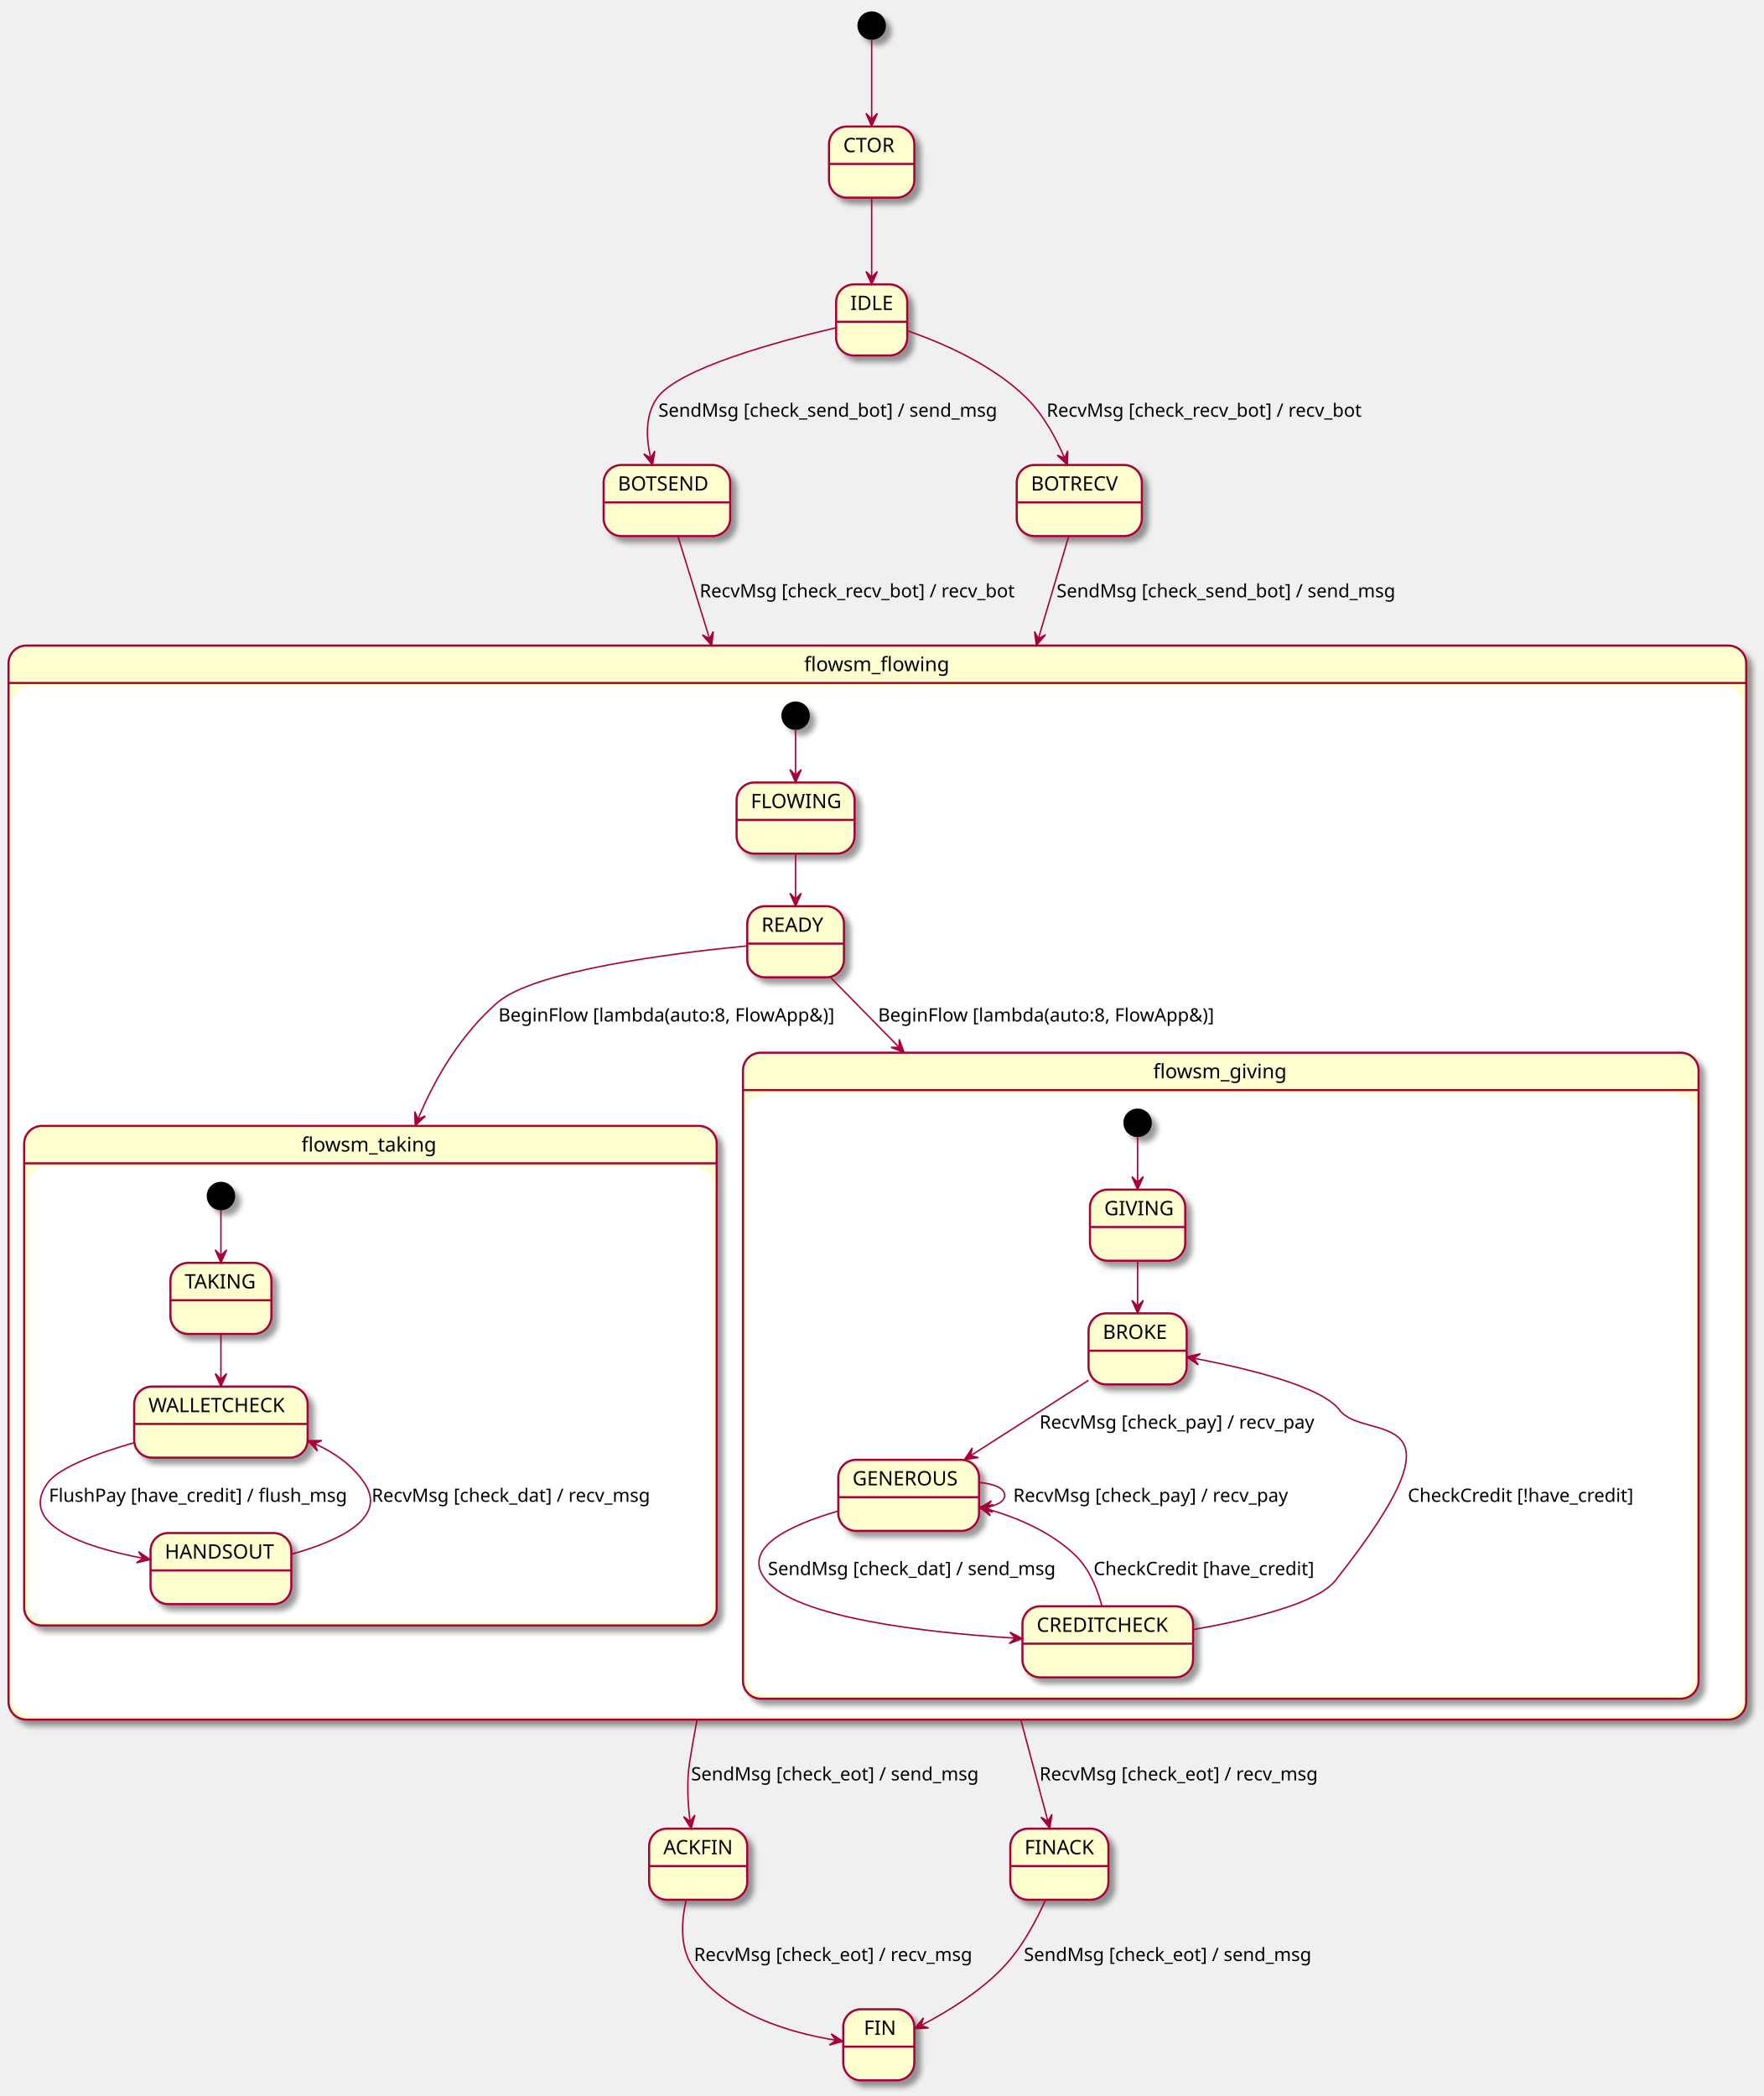
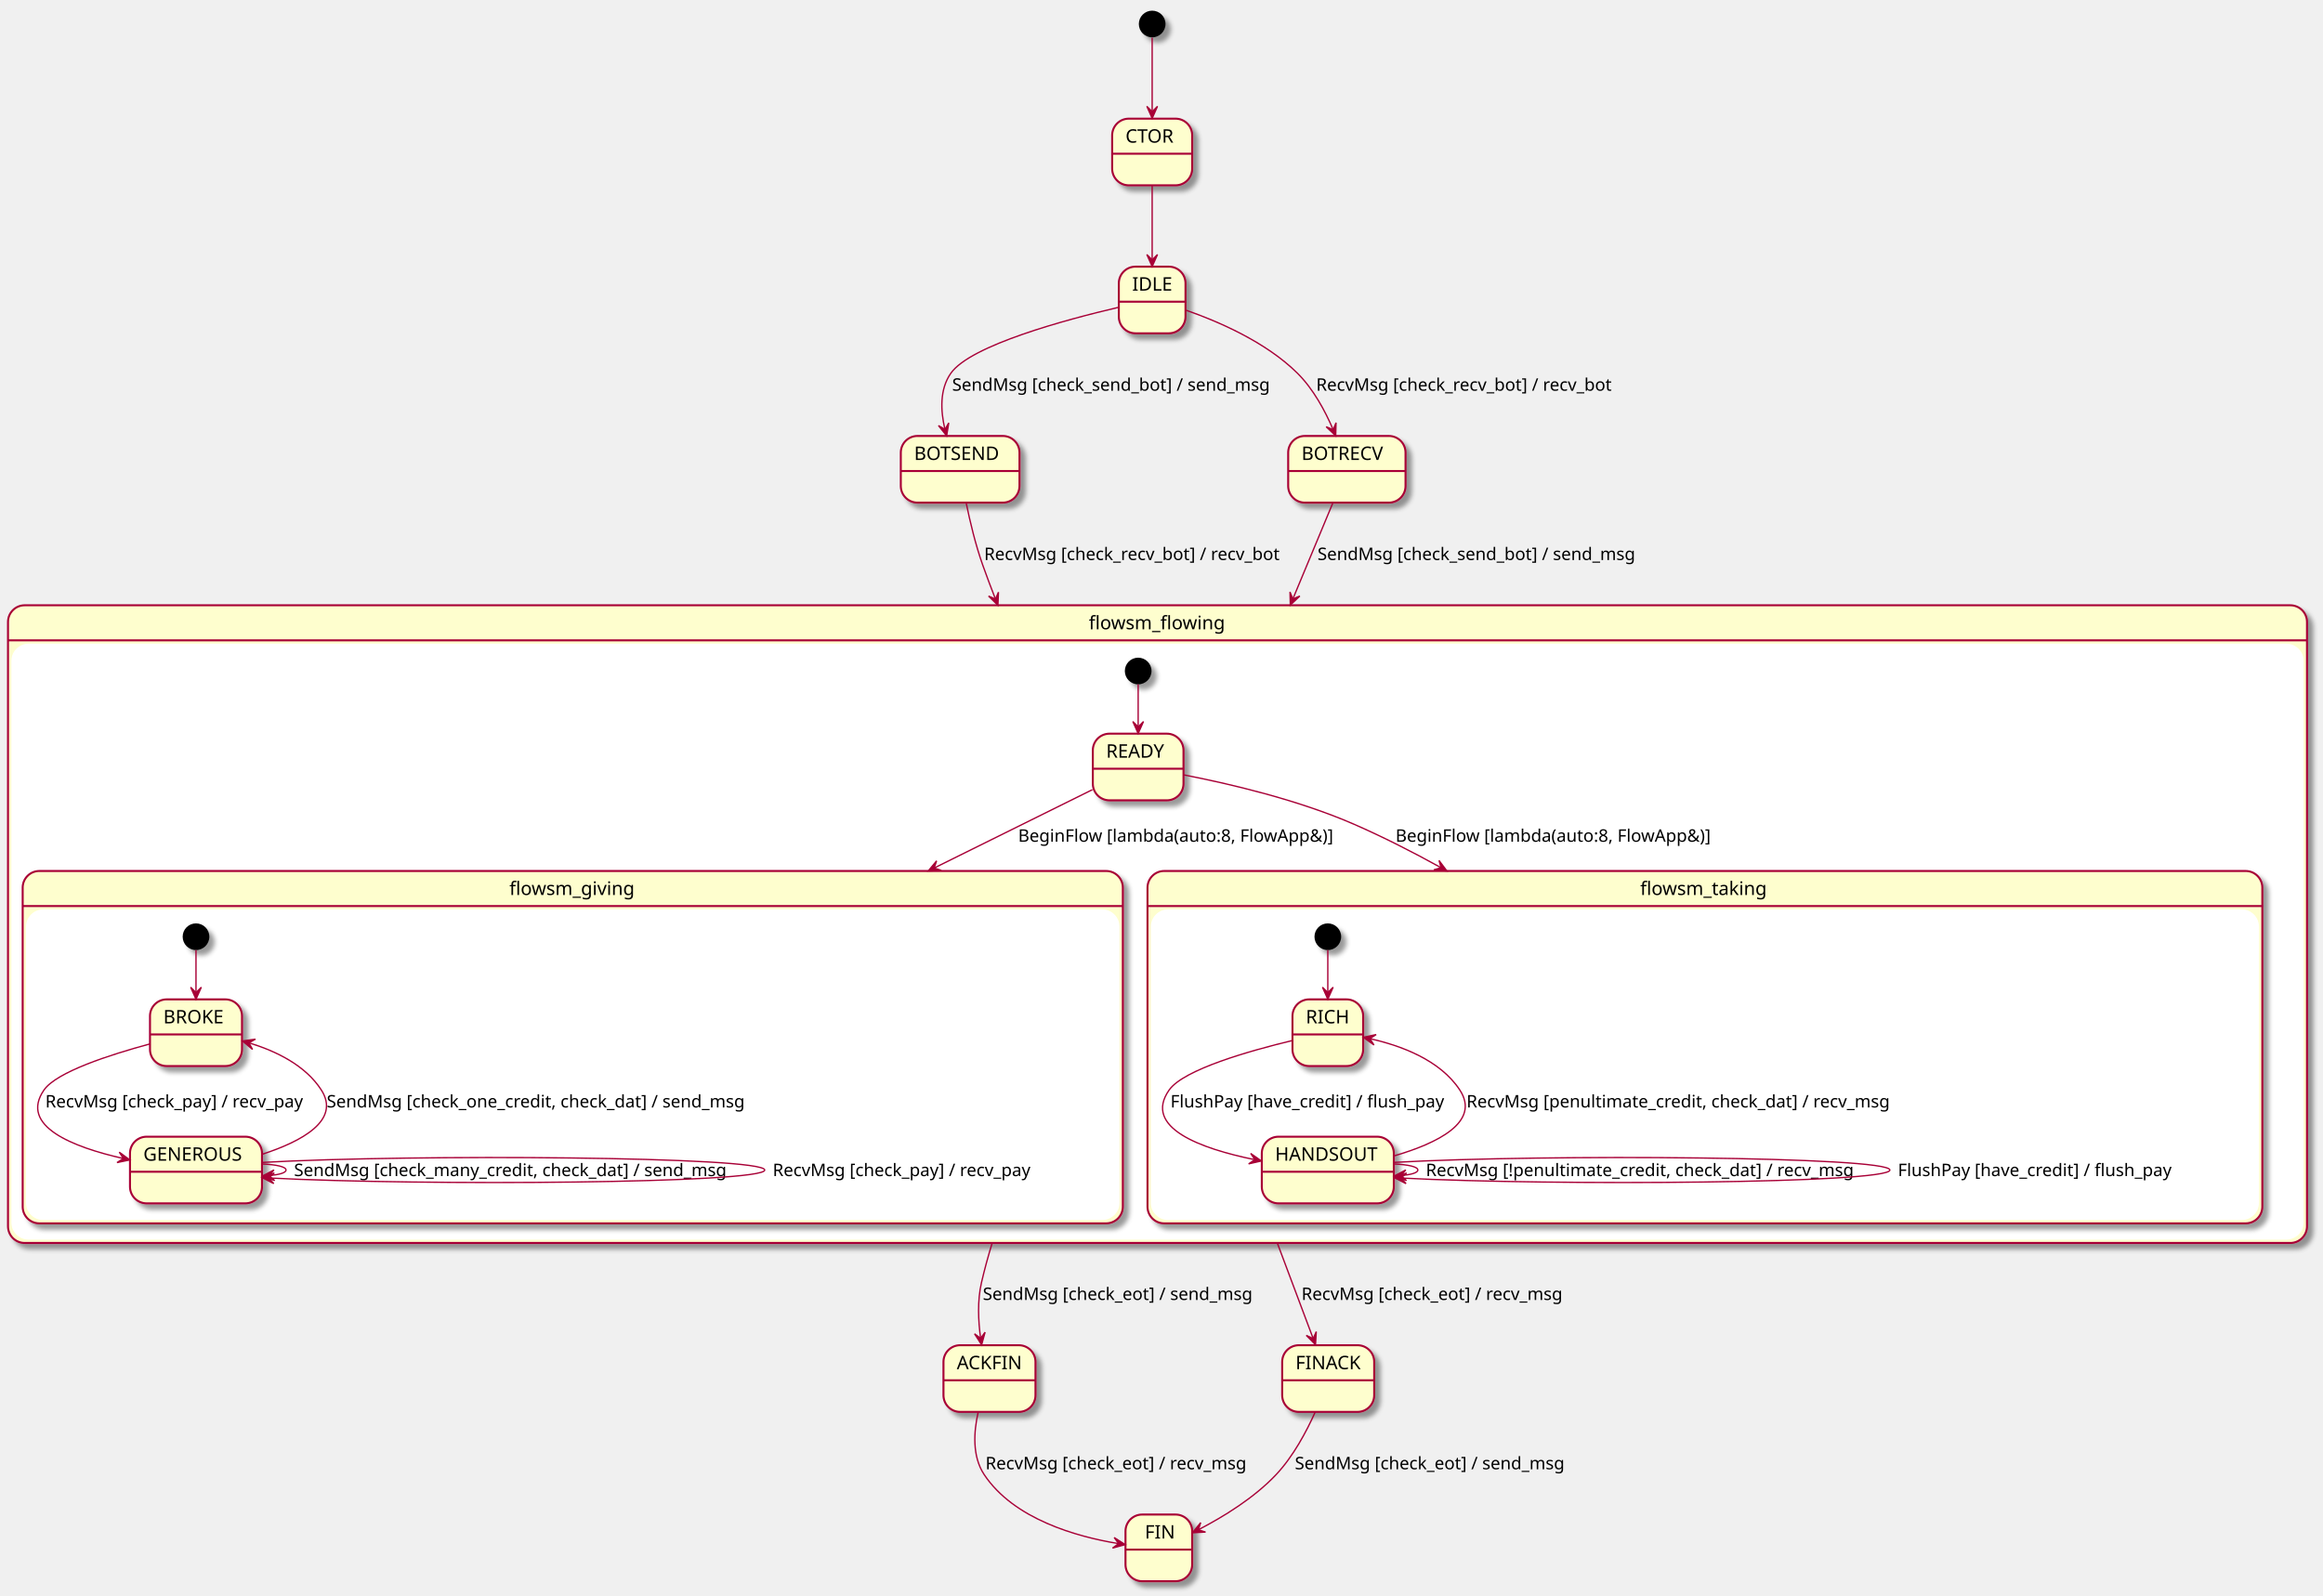
- <svg xmlns="http://www.w3.org/2000/svg" contentScriptType="application/ecmascript" contentStyleType="text/css" height="1474px" preserveAspectRatio="none" style="width:1240px;height:1474px;" version="1.1" viewBox="0 0 1240 1474" width="1240px" zoomAndPan="magnify">
+ <svg xmlns="http://www.w3.org/2000/svg" contentScriptType="application/ecmascript" contentStyleType="text/css" height="1197px" preserveAspectRatio="none" style="width:1742px;height:1197px;" version="1.1" viewBox="0 0 1742 1197" width="1742px" zoomAndPan="magnify">
  <defs>
-     <filter height="300%" id="fcjqgkpv43h1c" width="300%" x="-1" y="-1">
+     <filter height="300%" id="f1eaa5q5sv8eex" width="300%" x="-1" y="-1">
      <feGaussianBlur result="blurOut" stdDeviation="2.0" />
      <feColorMatrix in="blurOut" result="blurOut2" type="matrix" values="0 0 0 0 0 0 0 0 0 0 0 0 0 0 0 0 0 0 .4 0" />
      <feOffset dx="4.0" dy="4.0" in="blurOut2" result="blurOut3" />
      <feBlend in="SourceGraphic" in2="blurOut3" mode="normal" />
    </filter>
  </defs>
  <g>
-     <ellipse cx="613" cy="18" fill="#000000" filter="url(#fcjqgkpv43h1c)" rx="10" ry="10" style="stroke: none; stroke-width: 1.0;" />
-     <rect fill="#FEFECE" filter="url(#fcjqgkpv43h1c)" height="50" rx="12.5" ry="12.5" style="stroke: #A80036; stroke-width: 1.5;" width="60" x="583" y="89" />
-     <line style="stroke: #A80036; stroke-width: 1.5;" x1="583" x2="643" y1="115.297" y2="115.297" />
-     <text fill="#000000" font-family="sans-serif" font-size="14" lengthAdjust="spacingAndGlyphs" textLength="40" x="593" y="106.995">CTOR</text>
-     <rect fill="#FEFECE" filter="url(#fcjqgkpv43h1c)" height="50" rx="12.5" ry="12.5" style="stroke: #A80036; stroke-width: 1.5;" width="50" x="588" y="200" />
-     <line style="stroke: #A80036; stroke-width: 1.5;" x1="588" x2="638" y1="226.297" y2="226.297" />
-     <text fill="#000000" font-family="sans-serif" font-size="14" lengthAdjust="spacingAndGlyphs" textLength="30" x="598" y="217.995">IDLE</text>
-     <rect fill="#FEFECE" filter="url(#fcjqgkpv43h1c)" height="50" rx="12.5" ry="12.5" style="stroke: #A80036; stroke-width: 1.5;" width="89" x="424.5" y="327" />
-     <line style="stroke: #A80036; stroke-width: 1.5;" x1="424.5" x2="513.5" y1="353.297" y2="353.297" />
-     <text fill="#000000" font-family="sans-serif" font-size="14" lengthAdjust="spacingAndGlyphs" textLength="69" x="434.5" y="344.995">BOTSEND</text>
-     <rect fill="#FEFECE" filter="url(#fcjqgkpv43h1c)" height="50" rx="12.5" ry="12.5" style="stroke: #A80036; stroke-width: 1.5;" width="88" x="715" y="327" />
-     <line style="stroke: #A80036; stroke-width: 1.5;" x1="715" x2="803" y1="353.297" y2="353.297" />
-     <text fill="#000000" font-family="sans-serif" font-size="14" lengthAdjust="spacingAndGlyphs" textLength="68" x="725" y="344.995">BOTRECV</text>
-     <rect fill="#FEFECE" filter="url(#fcjqgkpv43h1c)" height="50" rx="12.5" ry="12.5" style="stroke: #A80036; stroke-width: 1.5;" width="69" x="456.5" y="1286" />
-     <line style="stroke: #A80036; stroke-width: 1.5;" x1="456.5" x2="525.5" y1="1312.297" y2="1312.297" />
-     <text fill="#000000" font-family="sans-serif" font-size="14" lengthAdjust="spacingAndGlyphs" textLength="49" x="466.5" y="1303.995">ACKFIN</text>
-     <rect fill="#FEFECE" filter="url(#fcjqgkpv43h1c)" height="50" rx="12.5" ry="12.5" style="stroke: #A80036; stroke-width: 1.5;" width="69" x="710.5" y="1286" />
-     <line style="stroke: #A80036; stroke-width: 1.5;" x1="710.5" x2="779.5" y1="1312.297" y2="1312.297" />
-     <text fill="#000000" font-family="sans-serif" font-size="14" lengthAdjust="spacingAndGlyphs" textLength="49" x="720.5" y="1303.995">FINACK</text>
-     <rect fill="#FEFECE" filter="url(#fcjqgkpv43h1c)" height="50" rx="12.5" ry="12.5" style="stroke: #A80036; stroke-width: 1.5;" width="50" x="593" y="1413" />
-     <line style="stroke: #A80036; stroke-width: 1.5;" x1="593" x2="643" y1="1439.297" y2="1439.297" />
-     <text fill="#000000" font-family="sans-serif" font-size="14" lengthAdjust="spacingAndGlyphs" textLength="21" x="607.5" y="1430.995">FIN</text>
-     <rect fill="#FEFECE" filter="url(#fcjqgkpv43h1c)" height="755.297" rx="12.5" ry="12.5" style="stroke: #A80036; stroke-width: 1.5;" width="1222" x="6" y="454" />
-     <rect fill="#FFFFFF" height="723" rx="12.5" ry="12.5" style="stroke: #FFFFFF; stroke-width: 1.0;" width="1216" x="9" y="483.297" />
-     <line style="stroke: #A80036; stroke-width: 1.5;" x1="6" x2="1228" y1="480.297" y2="480.297" />
-     <text fill="#000000" font-family="sans-serif" font-size="14" lengthAdjust="spacingAndGlyphs" textLength="103" x="565.5" y="471.995">flowsm_flowing</text>
-     <ellipse cx="559.5" cy="503.297" fill="#000000" filter="url(#fcjqgkpv43h1c)" rx="10" ry="10" style="stroke: none; stroke-width: 1.0;" />
-     <rect fill="#FEFECE" filter="url(#fcjqgkpv43h1c)" height="50" rx="12.5" ry="12.5" style="stroke: #A80036; stroke-width: 1.5;" width="83" x="518" y="550.297" />
-     <line style="stroke: #A80036; stroke-width: 1.5;" x1="518" x2="601" y1="576.594" y2="576.594" />
-     <text fill="#000000" font-family="sans-serif" font-size="14" lengthAdjust="spacingAndGlyphs" textLength="63" x="528" y="568.292">FLOWING</text>
-     <rect fill="#FEFECE" filter="url(#fcjqgkpv43h1c)" height="50" rx="12.5" ry="12.5" style="stroke: #A80036; stroke-width: 1.5;" width="68" x="525.5" y="637.297" />
-     <line style="stroke: #A80036; stroke-width: 1.5;" x1="525.5" x2="593.5" y1="663.594" y2="663.594" />
-     <text fill="#000000" font-family="sans-serif" font-size="14" lengthAdjust="spacingAndGlyphs" textLength="48" x="535.5" y="655.292">READY</text>
-     <rect fill="#FEFECE" filter="url(#fcjqgkpv43h1c)" height="351.297" rx="12.5" ry="12.5" style="stroke: #A80036; stroke-width: 1.5;" width="487" x="17" y="791.797" />
-     <rect fill="#FFFFFF" height="319" rx="12.5" ry="12.5" style="stroke: #FFFFFF; stroke-width: 1.0;" width="481" x="20" y="821.094" />
-     <line style="stroke: #A80036; stroke-width: 1.5;" x1="17" x2="504" y1="818.094" y2="818.094" />
-     <text fill="#000000" font-family="sans-serif" font-size="14" lengthAdjust="spacingAndGlyphs" textLength="97" x="212" y="809.792">flowsm_taking</text>
-     <ellipse cx="155.363" cy="841.094" fill="#000000" filter="url(#fcjqgkpv43h1c)" rx="10" ry="10" style="stroke: none; stroke-width: 1.0;" />
-     <rect fill="#FEFECE" filter="url(#fcjqgkpv43h1c)" height="50" rx="12.5" ry="12.5" style="stroke: #A80036; stroke-width: 1.5;" width="71" x="119.863" y="888.094" />
-     <line style="stroke: #A80036; stroke-width: 1.5;" x1="119.863" x2="190.863" y1="914.391" y2="914.391" />
-     <text fill="#000000" font-family="sans-serif" font-size="14" lengthAdjust="spacingAndGlyphs" textLength="51" x="129.863" y="906.089">TAKING</text>
-     <rect fill="#FEFECE" filter="url(#fcjqgkpv43h1c)" height="50" rx="12.5" ry="12.5" style="stroke: #A80036; stroke-width: 1.5;" width="122" x="94.363" y="975.094" />
-     <line style="stroke: #A80036; stroke-width: 1.5;" x1="94.363" x2="216.363" y1="1001.391" y2="1001.391" />
-     <text fill="#000000" font-family="sans-serif" font-size="14" lengthAdjust="spacingAndGlyphs" textLength="102" x="104.363" y="993.089">WALLETCHECK</text>
-     <rect fill="#FEFECE" filter="url(#fcjqgkpv43h1c)" height="50" rx="12.5" ry="12.5" style="stroke: #A80036; stroke-width: 1.5;" width="99" x="105.863" y="1078.094" />
-     <line style="stroke: #A80036; stroke-width: 1.5;" x1="105.863" x2="204.863" y1="1104.391" y2="1104.391" />
-     <text fill="#000000" font-family="sans-serif" font-size="14" lengthAdjust="spacingAndGlyphs" textLength="79" x="115.863" y="1096.089">HANDSOUT</text>
-     <path d="M155.363,851.105 C155.363,859.348 155.363,871.484 155.363,882.837 " fill="none" id="*start*flowsm_taking-&gt;TAKING" style="stroke: #A80036; stroke-width: 1.0;" />
-     <polygon fill="#A80036" points="155.363,887.981,159.363,878.981,155.363,882.981,151.363,878.981,155.363,887.981" style="stroke: #A80036; stroke-width: 1.0;" />
-     <path d="M155.363,938.258 C155.363,948.087 155.363,959.445 155.363,969.723 " fill="none" id="TAKING-&gt;WALLETCHECK" style="stroke: #A80036; stroke-width: 1.0;" />
-     <polygon fill="#A80036" points="155.363,974.986,159.363,965.986,155.363,969.986,151.363,965.986,155.363,974.986" style="stroke: #A80036; stroke-width: 1.0;" />
-     <path d="M94.238,1014.583 C67.762,1022.213 41.051,1032.233 33.363,1043.094 C12.724,1072.252 59.13,1087.904 100.521,1095.829 " fill="none" id="WALLETCHECK-&gt;HANDSOUT" style="stroke: #A80036; stroke-width: 1.0;" />
-     <polygon fill="#A80036" points="105.538,1096.758,97.417,1091.187,100.622,1095.848,95.961,1099.053,105.538,1096.758" style="stroke: #A80036; stroke-width: 1.0;" />
-     <text fill="#000000" font-family="sans-serif" font-size="13" lengthAdjust="spacingAndGlyphs" textLength="221" x="34.363" y="1056.161">FlushPay [have_credit] / flush_msg</text>
-     <path d="M205.06,1092.949 C238.104,1083.736 272.673,1067.763 256.363,1043.094 C248.006,1030.453 235.097,1021.517 221.27,1015.203 " fill="none" id="HANDSOUT-&gt;WALLETCHECK" style="stroke: #A80036; stroke-width: 1.0;" />
-     <polygon fill="#A80036" points="216.551,1013.16,223.222,1020.406,221.14,1015.146,226.399,1013.064,216.551,1013.16" style="stroke: #A80036; stroke-width: 1.0;" />
-     <text fill="#000000" font-family="sans-serif" font-size="13" lengthAdjust="spacingAndGlyphs" textLength="209" x="261.363" y="1056.161">RecvMsg [check_dat] / recv_msg</text>
-     <rect fill="#FEFECE" filter="url(#fcjqgkpv43h1c)" height="454.297" rx="12.5" ry="12.5" style="stroke: #A80036; stroke-width: 1.5;" width="672" x="522.5" y="740.297" />
-     <rect fill="#FFFFFF" height="422" rx="12.5" ry="12.5" style="stroke: #FFFFFF; stroke-width: 1.0;" width="666" x="525.5" y="769.594" />
-     <line style="stroke: #A80036; stroke-width: 1.5;" x1="522.5" x2="1194.5" y1="766.594" y2="766.594" />
-     <text fill="#000000" font-family="sans-serif" font-size="14" lengthAdjust="spacingAndGlyphs" textLength="95" x="811" y="758.292">flowsm_giving</text>
-     <ellipse cx="800.019" cy="789.594" fill="#000000" filter="url(#fcjqgkpv43h1c)" rx="10" ry="10" style="stroke: none; stroke-width: 1.0;" />
-     <rect fill="#FEFECE" filter="url(#fcjqgkpv43h1c)" height="50" rx="12.5" ry="12.5" style="stroke: #A80036; stroke-width: 1.5;" width="67" x="766.519" y="836.594" />
-     <line style="stroke: #A80036; stroke-width: 1.5;" x1="766.519" x2="833.519" y1="862.891" y2="862.891" />
-     <text fill="#000000" font-family="sans-serif" font-size="14" lengthAdjust="spacingAndGlyphs" textLength="47" x="776.519" y="854.589">GIVING</text>
-     <rect fill="#FEFECE" filter="url(#fcjqgkpv43h1c)" height="50" rx="12.5" ry="12.5" style="stroke: #A80036; stroke-width: 1.5;" width="69" x="765.519" y="923.594" />
-     <line style="stroke: #A80036; stroke-width: 1.5;" x1="765.519" x2="834.519" y1="949.891" y2="949.891" />
-     <text fill="#000000" font-family="sans-serif" font-size="14" lengthAdjust="spacingAndGlyphs" textLength="49" x="775.519" y="941.589">BROKE</text>
-     <rect fill="#FEFECE" filter="url(#fcjqgkpv43h1c)" height="50" rx="12.5" ry="12.5" style="stroke: #A80036; stroke-width: 1.5;" width="99" x="589.519" y="1026.594" />
-     <line style="stroke: #A80036; stroke-width: 1.5;" x1="589.519" x2="688.519" y1="1052.891" y2="1052.891" />
-     <text fill="#000000" font-family="sans-serif" font-size="14" lengthAdjust="spacingAndGlyphs" textLength="79" x="599.519" y="1044.589">GENEROUS</text>
-     <rect fill="#FEFECE" filter="url(#fcjqgkpv43h1c)" height="50" rx="12.5" ry="12.5" style="stroke: #A80036; stroke-width: 1.5;" width="120" x="719.019" y="1129.594" />
-     <line style="stroke: #A80036; stroke-width: 1.5;" x1="719.019" x2="839.019" y1="1155.891" y2="1155.891" />
-     <text fill="#000000" font-family="sans-serif" font-size="14" lengthAdjust="spacingAndGlyphs" textLength="100" x="729.019" y="1147.589">CREDITCHECK</text>
-     <path d="M800.019,799.605 C800.019,807.848 800.019,819.984 800.019,831.337 " fill="none" id="*start*flowsm_giving-&gt;GIVING" style="stroke: #A80036; stroke-width: 1.0;" />
-     <polygon fill="#A80036" points="800.019,836.481,804.019,827.481,800.019,831.481,796.019,827.481,800.019,836.481" style="stroke: #A80036; stroke-width: 1.0;" />
-     <path d="M800.019,886.758 C800.019,896.587 800.019,907.945 800.019,918.223 " fill="none" id="GIVING-&gt;BROKE" style="stroke: #A80036; stroke-width: 1.0;" />
-     <polygon fill="#A80036" points="800.019,923.486,804.019,914.486,800.019,918.486,796.019,914.486,800.019,923.486" style="stroke: #A80036; stroke-width: 1.0;" />
-     <path d="M765.48,970.69 C741.286,986.168 708.762,1006.976 682.756,1023.613 " fill="none" id="BROKE-&gt;GENEROUS" style="stroke: #A80036; stroke-width: 1.0;" />
-     <polygon fill="#A80036" points="678.311,1026.456,688.048,1024.976,682.523,1023.762,683.737,1018.237,678.311,1026.456" style="stroke: #A80036; stroke-width: 1.0;" />
-     <text fill="#000000" font-family="sans-serif" font-size="13" lengthAdjust="spacingAndGlyphs" textLength="206" x="731.019" y="1004.661">RecvMsg [check_pay] / recv_pay</text>
-     <path d="M688.764,1042.548 C699.092,1043.501 706.519,1046.516 706.519,1051.594 C706.519,1055.799 701.425,1058.59 693.809,1059.965 " fill="none" id="GENEROUS-&gt;GENEROUS" style="stroke: #A80036; stroke-width: 1.0;" />
-     <polygon fill="#A80036" points="688.764,1060.639,698.214,1063.413,693.72,1059.977,697.155,1055.483,688.764,1060.639" style="stroke: #A80036; stroke-width: 1.0;" />
-     <text fill="#000000" font-family="sans-serif" font-size="13" lengthAdjust="spacingAndGlyphs" textLength="206" x="712.519" y="1056.161">RecvMsg [check_pay] / recv_pay</text>
-     <path d="M589.336,1062.65 C555.484,1072.485 519.984,1088.846 539.019,1111.594 C560.916,1137.763 650.416,1148.025 713.687,1152.037 " fill="none" id="GENEROUS-&gt;CREDITCHECK" style="stroke: #A80036; stroke-width: 1.0;" />
-     <polygon fill="#A80036" points="718.959,1152.361,710.221,1147.816,713.969,1152.054,709.731,1155.801,718.959,1152.361" style="stroke: #A80036; stroke-width: 1.0;" />
-     <text fill="#000000" font-family="sans-serif" font-size="13" lengthAdjust="spacingAndGlyphs" textLength="216" x="540.019" y="1107.661">SendMsg [check_dat] / send_msg</text>
-     <path d="M774.889,1129.448 C771.775,1117.541 766.364,1103.92 757.019,1094.594 C740.016,1077.625 715.795,1067.298 693.716,1061.038 " fill="none" id="CREDITCHECK-&gt;GENEROUS" style="stroke: #A80036; stroke-width: 1.0;" />
-     <polygon fill="#A80036" points="688.747,1059.687,696.382,1065.909,693.572,1060.999,698.482,1058.189,688.747,1059.687" style="stroke: #A80036; stroke-width: 1.0;" />
-     <text fill="#000000" font-family="sans-serif" font-size="13" lengthAdjust="spacingAndGlyphs" textLength="165" x="769.019" y="1107.661">CheckCredit [have_credit]</text>
-     <path d="M839.262,1145.99 C879.186,1138.933 926.447,1127.505 939.019,1111.594 C1040.199,983.536 959.407,1015.028 942.019,991.594 C929.716,975.014 877.142,962.338 839.555,955.177 " fill="none" id="CREDITCHECK-&gt;BROKE" style="stroke: #A80036; stroke-width: 1.0;" />
-     <polygon fill="#A80036" points="834.588,954.246,842.697,959.836,839.502,955.167,844.171,951.973,834.588,954.246" style="stroke: #A80036; stroke-width: 1.0;" />
-     <text fill="#000000" font-family="sans-serif" font-size="13" lengthAdjust="spacingAndGlyphs" textLength="170" x="990.019" y="1056.161">CheckCredit [!have_credit]</text>
-     <path d="M559.5,513.308 C559.5,521.551 559.5,533.687 559.5,545.04 " fill="none" id="*start*flowsm_flowing-&gt;FLOWING" style="stroke: #A80036; stroke-width: 1.0;" />
-     <polygon fill="#A80036" points="559.5,550.184,563.5,541.184,559.5,545.184,555.5,541.184,559.5,550.184" style="stroke: #A80036; stroke-width: 1.0;" />
-     <path d="M559.5,600.461 C559.5,610.29 559.5,621.648 559.5,631.927 " fill="none" id="FLOWING-&gt;READY" style="stroke: #A80036; stroke-width: 1.0;" />
-     <polygon fill="#A80036" points="559.5,637.189,563.5,628.189,559.5,632.189,555.5,628.189,559.5,637.189" style="stroke: #A80036; stroke-width: 1.0;" />
-     <path d="M584.223,687.516 C596.75,700.294 613.282,717.158 632.037,736.289 " fill="none" id="READY-&gt;flowsm_giving" style="stroke: #A80036; stroke-width: 1.0;" />
-     <polygon fill="#A80036" points="635.817,740.145,632.373,730.918,632.317,736.574,626.66,736.518,635.817,740.145" style="stroke: #A80036; stroke-width: 1.0;" />
-     <text fill="#000000" font-family="sans-serif" font-size="13" lengthAdjust="spacingAndGlyphs" textLength="247" x="617.5" y="718.364">BeginFlow [lambda(auto:8, FlowApp&amp;)]</text>
-     <path d="M525.104,665.214 C472.431,670.346 375.18,682.653 349.5,705.297 C324.789,727.086 306.931,756.004 294.027,786.668 " fill="none" id="READY-&gt;flowsm_taking" style="stroke: #A80036; stroke-width: 1.0;" />
-     <polygon fill="#A80036" points="291.998,791.603,299.12,784.8,293.899,786.979,291.72,781.758,291.998,791.603" style="stroke: #A80036; stroke-width: 1.0;" />
-     <text fill="#000000" font-family="sans-serif" font-size="13" lengthAdjust="spacingAndGlyphs" textLength="247" x="350.5" y="718.364">BeginFlow [lambda(auto:8, FlowApp&amp;)]</text>
-     <path d="M613,28.274 C613,41.361 613,64.555 613,83.521 " fill="none" id="*start-&gt;CTOR" style="stroke: #A80036; stroke-width: 1.0;" />
-     <polygon fill="#A80036" points="613,88.746,617,79.746,613,83.746,609,79.746,613,88.746" style="stroke: #A80036; stroke-width: 1.0;" />
-     <path d="M613,139.188 C613,155.65 613,177.246 613,194.654 " fill="none" id="CTOR-&gt;IDLE" style="stroke: #A80036; stroke-width: 1.0;" />
-     <polygon fill="#A80036" points="613,199.912,617,190.912,613,194.912,609,190.912,613,199.912" style="stroke: #A80036; stroke-width: 1.0;" />
-     <path d="M587.697,230.54 C548.676,239.654 476.76,258.915 462,280 C453.597,292.004 454.307,308.021 457.569,321.9 " fill="none" id="IDLE-&gt;BOTSEND" style="stroke: #A80036; stroke-width: 1.0;" />
-     <polygon fill="#A80036" points="458.875,326.906,460.474,317.188,457.613,322.067,452.733,319.206,458.875,326.906" style="stroke: #A80036; stroke-width: 1.0;" />
-     <text fill="#000000" font-family="sans-serif" font-size="13" lengthAdjust="spacingAndGlyphs" textLength="254" x="463" y="293.067">SendMsg [check_send_bot] / send_msg</text>
-     <path d="M638.241,232.637 C662.282,240.986 698.232,256.407 722,280 C733.829,291.742 742.639,308.056 748.688,322.187 " fill="none" id="IDLE-&gt;BOTRECV" style="stroke: #A80036; stroke-width: 1.0;" />
-     <polygon fill="#A80036" points="750.634,326.886,750.885,317.04,748.721,322.266,743.494,320.101,750.634,326.886" style="stroke: #A80036; stroke-width: 1.0;" />
-     <text fill="#000000" font-family="sans-serif" font-size="13" lengthAdjust="spacingAndGlyphs" textLength="236" x="736" y="293.067">RecvMsg [check_recv_bot] / recv_bot</text>
-     <path d="M476.749,377.105 C482.07,394.344 489.813,419.433 498.971,449.101 " fill="none" id="BOTSEND-&gt;flowsm_flowing" style="stroke: #A80036; stroke-width: 1.0;" />
-     <polygon fill="#A80036" points="500.452,453.901,501.62,444.122,498.978,449.123,493.976,446.481,500.452,453.901" style="stroke: #A80036; stroke-width: 1.0;" />
-     <text fill="#000000" font-family="sans-serif" font-size="13" lengthAdjust="spacingAndGlyphs" textLength="236" x="492" y="420.067">RecvMsg [check_recv_bot] / recv_bot</text>
-     <path d="M751.565,377.105 C746.46,394.344 739.03,419.433 730.244,449.101 " fill="none" id="BOTRECV-&gt;flowsm_flowing" style="stroke: #A80036; stroke-width: 1.0;" />
-     <polygon fill="#A80036" points="728.823,453.901,735.214,446.407,730.243,449.107,727.543,444.136,728.823,453.901" style="stroke: #A80036; stroke-width: 1.0;" />
-     <text fill="#000000" font-family="sans-serif" font-size="13" lengthAdjust="spacingAndGlyphs" textLength="254" x="743" y="420.067">SendMsg [check_send_bot] / send_msg</text>
-     <path d="M490.278,1209.025 C488.334,1219.08 486.566,1229.083 485,1239 C482.841,1252.672 483.658,1267.936 485.287,1280.879 " fill="none" id="flowsm_flowing-&gt;ACKFIN" style="stroke: #A80036; stroke-width: 1.0;" />
-     <polygon fill="#A80036" points="485.973,1285.901,488.717,1276.442,485.296,1280.947,480.791,1277.526,485.973,1285.901" style="stroke: #A80036; stroke-width: 1.0;" />
-     <text fill="#000000" font-family="sans-serif" font-size="13" lengthAdjust="spacingAndGlyphs" textLength="216" x="486" y="1252.067">SendMsg [check_eot] / send_msg</text>
-     <path d="M717.776,1209.017 C725.5,1237.95 732.142,1262.832 736.931,1280.774 " fill="none" id="flowsm_flowing-&gt;FINACK" style="stroke: #A80036; stroke-width: 1.0;" />
-     <polygon fill="#A80036" points="738.232,1285.648,739.776,1275.921,736.943,1280.817,732.046,1277.984,738.232,1285.648" style="stroke: #A80036; stroke-width: 1.0;" />
-     <text fill="#000000" font-family="sans-serif" font-size="13" lengthAdjust="spacingAndGlyphs" textLength="209" x="731" y="1252.067">RecvMsg [check_eot] / recv_msg</text>
-     <path d="M735.307,1336.028 C728.666,1350.893 718.753,1369.429 706,1383 C689.509,1400.55 666.246,1414.768 647.781,1424.349 " fill="none" id="FINACK-&gt;FIN" style="stroke: #A80036; stroke-width: 1.0;" />
-     <polygon fill="#A80036" points="643.196,1426.684,653.031,1426.163,647.652,1424.414,649.4,1419.034,643.196,1426.684" style="stroke: #A80036; stroke-width: 1.0;" />
-     <text fill="#000000" font-family="sans-serif" font-size="13" lengthAdjust="spacingAndGlyphs" textLength="216" x="720" y="1379.067">SendMsg [check_eot] / send_msg</text>
-     <path d="M482.499,1336.306 C479.163,1351.091 477.991,1369.446 487,1383 C509.266,1416.497 556.318,1429.636 587.546,1434.761 " fill="none" id="ACKFIN-&gt;FIN" style="stroke: #A80036; stroke-width: 1.0;" />
-     <polygon fill="#A80036" points="592.799,1435.573,584.515,1430.246,587.857,1434.809,583.294,1438.152,592.799,1435.573" style="stroke: #A80036; stroke-width: 1.0;" />
-     <text fill="#000000" font-family="sans-serif" font-size="13" lengthAdjust="spacingAndGlyphs" textLength="209" x="488" y="1379.067">RecvMsg [check_eot] / recv_msg</text>
+     <ellipse cx="864" cy="18" fill="#000000" filter="url(#f1eaa5q5sv8eex)" rx="10" ry="10" style="stroke: none; stroke-width: 1.0;" />
+     <rect fill="#FEFECE" filter="url(#f1eaa5q5sv8eex)" height="50" rx="12.5" ry="12.5" style="stroke: #A80036; stroke-width: 1.5;" width="60" x="834" y="89" />
+     <line style="stroke: #A80036; stroke-width: 1.5;" x1="834" x2="894" y1="115.297" y2="115.297" />
+     <text fill="#000000" font-family="sans-serif" font-size="14" lengthAdjust="spacingAndGlyphs" textLength="40" x="844" y="106.995">CTOR</text>
+     <rect fill="#FEFECE" filter="url(#f1eaa5q5sv8eex)" height="50" rx="12.5" ry="12.5" style="stroke: #A80036; stroke-width: 1.5;" width="50" x="839" y="200" />
+     <line style="stroke: #A80036; stroke-width: 1.5;" x1="839" x2="889" y1="226.297" y2="226.297" />
+     <text fill="#000000" font-family="sans-serif" font-size="14" lengthAdjust="spacingAndGlyphs" textLength="30" x="849" y="217.995">IDLE</text>
+     <rect fill="#FEFECE" filter="url(#f1eaa5q5sv8eex)" height="50" rx="12.5" ry="12.5" style="stroke: #A80036; stroke-width: 1.5;" width="89" x="675.5" y="327" />
+     <line style="stroke: #A80036; stroke-width: 1.5;" x1="675.5" x2="764.5" y1="353.297" y2="353.297" />
+     <text fill="#000000" font-family="sans-serif" font-size="14" lengthAdjust="spacingAndGlyphs" textLength="69" x="685.5" y="344.995">BOTSEND</text>
+     <rect fill="#FEFECE" filter="url(#f1eaa5q5sv8eex)" height="50" rx="12.5" ry="12.5" style="stroke: #A80036; stroke-width: 1.5;" width="88" x="966" y="327" />
+     <line style="stroke: #A80036; stroke-width: 1.5;" x1="966" x2="1054" y1="353.297" y2="353.297" />
+     <text fill="#000000" font-family="sans-serif" font-size="14" lengthAdjust="spacingAndGlyphs" textLength="68" x="976" y="344.995">BOTRECV</text>
+     <rect fill="#FEFECE" filter="url(#f1eaa5q5sv8eex)" height="50" rx="12.5" ry="12.5" style="stroke: #A80036; stroke-width: 1.5;" width="69" x="707.5" y="1009" />
+     <line style="stroke: #A80036; stroke-width: 1.5;" x1="707.5" x2="776.5" y1="1035.297" y2="1035.297" />
+     <text fill="#000000" font-family="sans-serif" font-size="14" lengthAdjust="spacingAndGlyphs" textLength="49" x="717.5" y="1026.995">ACKFIN</text>
+     <rect fill="#FEFECE" filter="url(#f1eaa5q5sv8eex)" height="50" rx="12.5" ry="12.5" style="stroke: #A80036; stroke-width: 1.5;" width="69" x="961.5" y="1009" />
+     <line style="stroke: #A80036; stroke-width: 1.5;" x1="961.5" x2="1030.5" y1="1035.297" y2="1035.297" />
+     <text fill="#000000" font-family="sans-serif" font-size="14" lengthAdjust="spacingAndGlyphs" textLength="49" x="971.5" y="1026.995">FINACK</text>
+     <rect fill="#FEFECE" filter="url(#f1eaa5q5sv8eex)" height="50" rx="12.5" ry="12.5" style="stroke: #A80036; stroke-width: 1.5;" width="50" x="844" y="1136" />
+     <line style="stroke: #A80036; stroke-width: 1.5;" x1="844" x2="894" y1="1162.297" y2="1162.297" />
+     <text fill="#000000" font-family="sans-serif" font-size="14" lengthAdjust="spacingAndGlyphs" textLength="21" x="858.5" y="1153.995">FIN</text>
+     <rect fill="#FEFECE" filter="url(#f1eaa5q5sv8eex)" height="478.297" rx="12.5" ry="12.5" style="stroke: #A80036; stroke-width: 1.5;" width="1724" x="6" y="454" />
+     <rect fill="#FFFFFF" height="446" rx="12.5" ry="12.5" style="stroke: #FFFFFF; stroke-width: 1.0;" width="1718" x="9" y="483.297" />
+     <line style="stroke: #A80036; stroke-width: 1.5;" x1="6" x2="1730" y1="480.297" y2="480.297" />
+     <text fill="#000000" font-family="sans-serif" font-size="14" lengthAdjust="spacingAndGlyphs" textLength="103" x="816.5" y="471.995">flowsm_flowing</text>
+     <ellipse cx="853.5" cy="503.297" fill="#000000" filter="url(#f1eaa5q5sv8eex)" rx="10" ry="10" style="stroke: none; stroke-width: 1.0;" />
+     <rect fill="#FEFECE" filter="url(#f1eaa5q5sv8eex)" height="50" rx="12.5" ry="12.5" style="stroke: #A80036; stroke-width: 1.5;" width="68" x="819.5" y="550.297" />
+     <line style="stroke: #A80036; stroke-width: 1.5;" x1="819.5" x2="887.5" y1="576.594" y2="576.594" />
+     <text fill="#000000" font-family="sans-serif" font-size="14" lengthAdjust="spacingAndGlyphs" textLength="48" x="829.5" y="568.292">READY</text>
+     <rect fill="#FEFECE" filter="url(#f1eaa5q5sv8eex)" height="264.297" rx="12.5" ry="12.5" style="stroke: #A80036; stroke-width: 1.5;" width="825" x="17" y="653.297" />
+     <rect fill="#FFFFFF" height="232" rx="12.5" ry="12.5" style="stroke: #FFFFFF; stroke-width: 1.0;" width="819" x="20" y="682.594" />
+     <line style="stroke: #A80036; stroke-width: 1.5;" x1="17" x2="842" y1="679.594" y2="679.594" />
+     <text fill="#000000" font-family="sans-serif" font-size="14" lengthAdjust="spacingAndGlyphs" textLength="95" x="382" y="671.292">flowsm_giving</text>
+     <ellipse cx="146.976" cy="702.594" fill="#000000" filter="url(#f1eaa5q5sv8eex)" rx="10" ry="10" style="stroke: none; stroke-width: 1.0;" />
+     <rect fill="#FEFECE" filter="url(#f1eaa5q5sv8eex)" height="50" rx="12.5" ry="12.5" style="stroke: #A80036; stroke-width: 1.5;" width="69" x="112.476" y="749.594" />
+     <line style="stroke: #A80036; stroke-width: 1.5;" x1="112.476" x2="181.476" y1="775.891" y2="775.891" />
+     <text fill="#000000" font-family="sans-serif" font-size="14" lengthAdjust="spacingAndGlyphs" textLength="49" x="122.476" y="767.589">BROKE</text>
+     <rect fill="#FEFECE" filter="url(#f1eaa5q5sv8eex)" height="50" rx="12.5" ry="12.5" style="stroke: #A80036; stroke-width: 1.5;" width="99" x="97.476" y="852.594" />
+     <line style="stroke: #A80036; stroke-width: 1.5;" x1="97.476" x2="196.476" y1="878.891" y2="878.891" />
+     <text fill="#000000" font-family="sans-serif" font-size="14" lengthAdjust="spacingAndGlyphs" textLength="79" x="107.476" y="870.589">GENEROUS</text>
+     <path d="M146.976,712.605 C146.976,720.848 146.976,732.984 146.976,744.337 " fill="none" id="*start*flowsm_giving-&gt;BROKE" style="stroke: #A80036; stroke-width: 1.0;" />
+     <polygon fill="#A80036" points="146.976,749.481,150.976,740.481,146.976,744.481,142.976,740.481,146.976,749.481" style="stroke: #A80036; stroke-width: 1.0;" />
+     <path d="M112.388,783.018 C82.383,791.108 42.331,804.067 32.976,817.594 C14.288,844.617 54.588,860.384 92.33,868.914 " fill="none" id="BROKE-&gt;GENEROUS" style="stroke: #A80036; stroke-width: 1.0;" />
+     <polygon fill="#A80036" points="97.392,870.02,89.453,864.192,92.508,868.953,87.746,872.008,97.392,870.02" style="stroke: #A80036; stroke-width: 1.0;" />
+     <text fill="#000000" font-family="sans-serif" font-size="13" lengthAdjust="spacingAndGlyphs" textLength="206" x="33.976" y="830.661">RecvMsg [check_pay] / recv_pay</text>
+     <path d="M196.727,865.745 C226.347,856.094 255.571,840.319 240.976,817.594 C228.997,798.941 206.691,788.277 186.814,782.235 " fill="none" id="GENEROUS-&gt;BROKE" style="stroke: #A80036; stroke-width: 1.0;" />
+     <polygon fill="#A80036" points="181.82,780.797,189.361,787.132,186.625,782.181,191.576,779.445,181.82,780.797" style="stroke: #A80036; stroke-width: 1.0;" />
+     <text fill="#000000" font-family="sans-serif" font-size="13" lengthAdjust="spacingAndGlyphs" textLength="335" x="244.976" y="830.661">SendMsg [check_one_credit, check_dat] / send_msg</text>
+     <path d="M196.722,873.071 C207.049,873.547 214.476,875.055 214.476,877.594 C214.476,879.697 209.383,881.092 201.767,881.78 " fill="none" id="GENEROUS-&gt;GENEROUS" style="stroke: #A80036; stroke-width: 1.0;" />
+     <polygon fill="#A80036" points="196.722,882.116,205.968,885.508,201.71,881.783,205.435,877.525,196.722,882.116" style="stroke: #A80036; stroke-width: 1.0;" />
+     <text fill="#000000" font-family="sans-serif" font-size="13" lengthAdjust="spacingAndGlyphs" textLength="347" x="220.476" y="882.161">SendMsg [check_many_credit, check_dat] / send_msg</text>
+     <path d="M196.509,871.904 C310.102,865.529 573.476,867.425 573.476,877.594 C573.476,887.613 317.762,889.602 201.596,883.559 " fill="none" id="GENEROUS-&gt;GENEROUS-1" style="stroke: #A80036; stroke-width: 1.0;" />
+     <polygon fill="#A80036" points="196.509,883.284,205.28,887.764,201.502,883.554,205.712,879.775,196.509,883.284" style="stroke: #A80036; stroke-width: 1.0;" />
+     <text fill="#000000" font-family="sans-serif" font-size="13" lengthAdjust="spacingAndGlyphs" textLength="206" x="579.476" y="882.161">RecvMsg [check_pay] / recv_pay</text>
+     <rect fill="#FEFECE" filter="url(#f1eaa5q5sv8eex)" height="264.297" rx="12.5" ry="12.5" style="stroke: #A80036; stroke-width: 1.5;" width="836" x="860.5" y="653.297" />
+     <rect fill="#FFFFFF" height="232" rx="12.5" ry="12.5" style="stroke: #FFFFFF; stroke-width: 1.0;" width="830" x="863.5" y="682.594" />
+     <line style="stroke: #A80036; stroke-width: 1.5;" x1="860.5" x2="1696.5" y1="679.594" y2="679.594" />
+     <text fill="#000000" font-family="sans-serif" font-size="14" lengthAdjust="spacingAndGlyphs" textLength="97" x="1230" y="671.292">flowsm_taking</text>
+     <ellipse cx="995.716" cy="702.594" fill="#000000" filter="url(#f1eaa5q5sv8eex)" rx="10" ry="10" style="stroke: none; stroke-width: 1.0;" />
+     <rect fill="#FEFECE" filter="url(#f1eaa5q5sv8eex)" height="50" rx="12.5" ry="12.5" style="stroke: #A80036; stroke-width: 1.5;" width="53" x="969.216" y="749.594" />
+     <line style="stroke: #A80036; stroke-width: 1.5;" x1="969.216" x2="1022.216" y1="775.891" y2="775.891" />
+     <text fill="#000000" font-family="sans-serif" font-size="14" lengthAdjust="spacingAndGlyphs" textLength="33" x="979.216" y="767.589">RICH</text>
+     <rect fill="#FEFECE" filter="url(#f1eaa5q5sv8eex)" height="50" rx="12.5" ry="12.5" style="stroke: #A80036; stroke-width: 1.5;" width="99" x="946.216" y="852.594" />
+     <line style="stroke: #A80036; stroke-width: 1.5;" x1="946.216" x2="1045.216" y1="878.891" y2="878.891" />
+     <text fill="#000000" font-family="sans-serif" font-size="14" lengthAdjust="spacingAndGlyphs" textLength="79" x="956.216" y="870.589">HANDSOUT</text>
+     <path d="M995.716,712.605 C995.716,720.848 995.716,732.984 995.716,744.337 " fill="none" id="*start*flowsm_taking-&gt;RICH" style="stroke: #A80036; stroke-width: 1.0;" />
+     <polygon fill="#A80036" points="995.716,749.481,999.716,740.481,995.716,744.481,991.716,740.481,995.716,749.481" style="stroke: #A80036; stroke-width: 1.0;" />
+     <path d="M969.193,780.45 C937.557,788.036 887.57,802.131 876.716,817.594 C856.87,845.867 900.645,861.569 940.585,869.747 " fill="none" id="RICH-&gt;HANDSOUT" style="stroke: #A80036; stroke-width: 1.0;" />
+     <polygon fill="#A80036" points="945.936,870.804,937.881,865.136,941.03,869.835,936.331,872.985,945.936,870.804" style="stroke: #A80036; stroke-width: 1.0;" />
+     <text fill="#000000" font-family="sans-serif" font-size="13" lengthAdjust="spacingAndGlyphs" textLength="216" x="877.716" y="830.661">FlushPay [have_credit] / flush_pay</text>
+     <path d="M1045.433,866.988 C1077.511,857.642 1110.534,841.709 1094.716,817.594 C1079.906,795.015 1050.401,784.23 1027.437,779.116 " fill="none" id="HANDSOUT-&gt;RICH" style="stroke: #A80036; stroke-width: 1.0;" />
+     <polygon fill="#A80036" points="1022.347,778.051,1030.336,783.811,1027.241,779.076,1031.976,775.981,1022.347,778.051" style="stroke: #A80036; stroke-width: 1.0;" />
+     <text fill="#000000" font-family="sans-serif" font-size="13" lengthAdjust="spacingAndGlyphs" textLength="337" x="1099.716" y="830.661">RecvMsg [penultimate_credit, check_dat] / recv_msg</text>
+     <path d="M1045.461,873.071 C1055.789,873.547 1063.216,875.055 1063.216,877.594 C1063.216,879.697 1058.123,881.092 1050.507,881.78 " fill="none" id="HANDSOUT-&gt;HANDSOUT" style="stroke: #A80036; stroke-width: 1.0;" />
+     <polygon fill="#A80036" points="1045.461,882.116,1054.708,885.508,1050.45,881.783,1054.175,877.525,1045.461,882.116" style="stroke: #A80036; stroke-width: 1.0;" />
+     <text fill="#000000" font-family="sans-serif" font-size="13" lengthAdjust="spacingAndGlyphs" textLength="342" x="1069.216" y="882.161">RecvMsg [!penultimate_credit, check_dat] / recv_msg</text>
+     <path d="M1045.604,871.858 C1158.398,865.538 1417.216,867.45 1417.216,877.594 C1417.216,887.589 1165.925,889.592 1050.653,883.602 " fill="none" id="HANDSOUT-&gt;HANDSOUT-1" style="stroke: #A80036; stroke-width: 1.0;" />
+     <polygon fill="#A80036" points="1045.604,883.33,1054.375,887.809,1050.597,883.599,1054.806,879.82,1045.604,883.33" style="stroke: #A80036; stroke-width: 1.0;" />
+     <text fill="#000000" font-family="sans-serif" font-size="13" lengthAdjust="spacingAndGlyphs" textLength="216" x="1423.216" y="882.161">FlushPay [have_credit] / flush_pay</text>
+     <path d="M853.5,513.308 C853.5,521.551 853.5,533.687 853.5,545.04 " fill="none" id="*start*flowsm_flowing-&gt;READY" style="stroke: #A80036; stroke-width: 1.0;" />
+     <polygon fill="#A80036" points="853.5,550.184,857.5,541.184,853.5,545.184,849.5,541.184,853.5,550.184" style="stroke: #A80036; stroke-width: 1.0;" />
+     <path d="M819.162,592.304 C790.895,606.304 747.904,627.597 700.651,651 " fill="none" id="READY-&gt;flowsm_giving" style="stroke: #A80036; stroke-width: 1.0;" />
+     <polygon fill="#A80036" points="696.065,653.272,705.906,652.861,700.546,651.052,702.355,645.692,696.065,653.272" style="stroke: #A80036; stroke-width: 1.0;" />
+     <text fill="#000000" font-family="sans-serif" font-size="13" lengthAdjust="spacingAndGlyphs" textLength="247" x="763.5" y="631.364">BeginFlow [lambda(auto:8, FlowApp&amp;)]</text>
+     <path d="M887.711,581.21 C921.216,587.726 973.249,599.803 1015.5,618.297 C1037.126,627.763 1059.022,638.855 1080.468,650.745 " fill="none" id="READY-&gt;flowsm_taking" style="stroke: #A80036; stroke-width: 1.0;" />
+     <polygon fill="#A80036" points="1085.037,653.293,1079.126,645.415,1080.671,650.857,1075.229,652.402,1085.037,653.293" style="stroke: #A80036; stroke-width: 1.0;" />
+     <text fill="#000000" font-family="sans-serif" font-size="13" lengthAdjust="spacingAndGlyphs" textLength="247" x="1046.5" y="631.364">BeginFlow [lambda(auto:8, FlowApp&amp;)]</text>
+     <path d="M864,28.274 C864,41.361 864,64.555 864,83.521 " fill="none" id="*start-&gt;CTOR" style="stroke: #A80036; stroke-width: 1.0;" />
+     <polygon fill="#A80036" points="864,88.746,868,79.746,864,83.746,860,79.746,864,88.746" style="stroke: #A80036; stroke-width: 1.0;" />
+     <path d="M864,139.188 C864,155.65 864,177.246 864,194.654 " fill="none" id="CTOR-&gt;IDLE" style="stroke: #A80036; stroke-width: 1.0;" />
+     <polygon fill="#A80036" points="864,199.912,868,190.912,864,194.912,860,190.912,864,199.912" style="stroke: #A80036; stroke-width: 1.0;" />
+     <path d="M838.697,230.54 C799.676,239.654 727.76,258.915 713,280 C704.597,292.004 705.307,308.021 708.569,321.9 " fill="none" id="IDLE-&gt;BOTSEND" style="stroke: #A80036; stroke-width: 1.0;" />
+     <polygon fill="#A80036" points="709.875,326.906,711.474,317.188,708.613,322.067,703.733,319.206,709.875,326.906" style="stroke: #A80036; stroke-width: 1.0;" />
+     <text fill="#000000" font-family="sans-serif" font-size="13" lengthAdjust="spacingAndGlyphs" textLength="254" x="714" y="293.067">SendMsg [check_send_bot] / send_msg</text>
+     <path d="M889.241,232.637 C913.282,240.986 949.232,256.407 973,280 C984.829,291.742 993.639,308.056 999.688,322.187 " fill="none" id="IDLE-&gt;BOTRECV" style="stroke: #A80036; stroke-width: 1.0;" />
+     <polygon fill="#A80036" points="1001.634,326.886,1001.885,317.04,999.721,322.266,994.494,320.101,1001.634,326.886" style="stroke: #A80036; stroke-width: 1.0;" />
+     <text fill="#000000" font-family="sans-serif" font-size="13" lengthAdjust="spacingAndGlyphs" textLength="236" x="987" y="293.067">RecvMsg [check_recv_bot] / recv_bot</text>
+     <path d="M724.494,377.051 C727.361,391.077 731.565,408.757 737,424 C739.981,432.36 743.147,440.802 746.462,449.278 " fill="none" id="BOTSEND-&gt;flowsm_flowing" style="stroke: #A80036; stroke-width: 1.0;" />
+     <polygon fill="#A80036" points="748.318,453.99,748.741,444.15,746.485,449.338,741.298,447.082,748.318,453.99" style="stroke: #A80036; stroke-width: 1.0;" />
+     <text fill="#000000" font-family="sans-serif" font-size="13" lengthAdjust="spacingAndGlyphs" textLength="236" x="738" y="420.067">RecvMsg [check_recv_bot] / recv_bot</text>
+     <path d="M999.558,377.075 C992.232,394.667 981.614,420.167 969.54,449.162 " fill="none" id="BOTRECV-&gt;flowsm_flowing" style="stroke: #A80036; stroke-width: 1.0;" />
+     <polygon fill="#A80036" points="967.59,453.845,974.742,447.074,969.512,449.229,967.357,443.999,967.59,453.845" style="stroke: #A80036; stroke-width: 1.0;" />
+     <text fill="#000000" font-family="sans-serif" font-size="13" lengthAdjust="spacingAndGlyphs" textLength="254" x="988" y="420.067">SendMsg [check_send_bot] / send_msg</text>
+     <path d="M744.054,932.255 C741.004,942.182 738.294,952.119 736,962 C732.87,975.483 733.553,990.721 735.344,1003.695 " fill="none" id="flowsm_flowing-&gt;ACKFIN" style="stroke: #A80036; stroke-width: 1.0;" />
+     <polygon fill="#A80036" points="736.109,1008.733,738.712,999.234,735.358,1003.789,730.803,1000.436,736.109,1008.733" style="stroke: #A80036; stroke-width: 1.0;" />
+     <text fill="#000000" font-family="sans-serif" font-size="13" lengthAdjust="spacingAndGlyphs" textLength="216" x="737" y="975.067">SendMsg [check_eot] / send_msg</text>
+     <path d="M957.769,932.151 C968.328,960.28 977.763,985.417 984.619,1003.68 " fill="none" id="flowsm_flowing-&gt;FINACK" style="stroke: #A80036; stroke-width: 1.0;" />
+     <polygon fill="#A80036" points="986.483,1008.646,987.065,998.814,984.726,1003.965,979.575,1001.626,986.483,1008.646" style="stroke: #A80036; stroke-width: 1.0;" />
+     <text fill="#000000" font-family="sans-serif" font-size="13" lengthAdjust="spacingAndGlyphs" textLength="209" x="976" y="975.067">RecvMsg [check_eot] / recv_msg</text>
+     <path d="M986.307,1059.028 C979.666,1073.893 969.753,1092.429 957,1106 C940.509,1123.55 917.246,1137.768 898.781,1147.349 " fill="none" id="FINACK-&gt;FIN" style="stroke: #A80036; stroke-width: 1.0;" />
+     <polygon fill="#A80036" points="894.196,1149.684,904.031,1149.163,898.652,1147.414,900.4,1142.034,894.196,1149.684" style="stroke: #A80036; stroke-width: 1.0;" />
+     <text fill="#000000" font-family="sans-serif" font-size="13" lengthAdjust="spacingAndGlyphs" textLength="216" x="971" y="1102.067">SendMsg [check_eot] / send_msg</text>
+     <path d="M733.499,1059.306 C730.163,1074.091 728.991,1092.446 738,1106 C760.266,1139.497 807.318,1152.636 838.546,1157.761 " fill="none" id="ACKFIN-&gt;FIN" style="stroke: #A80036; stroke-width: 1.0;" />
+     <polygon fill="#A80036" points="843.799,1158.573,835.515,1153.246,838.857,1157.809,834.294,1161.152,843.799,1158.573" style="stroke: #A80036; stroke-width: 1.0;" />
+     <text fill="#000000" font-family="sans-serif" font-size="13" lengthAdjust="spacingAndGlyphs" textLength="209" x="739" y="1102.067">RecvMsg [check_eot] / recv_msg</text>
  </g>
</svg>
